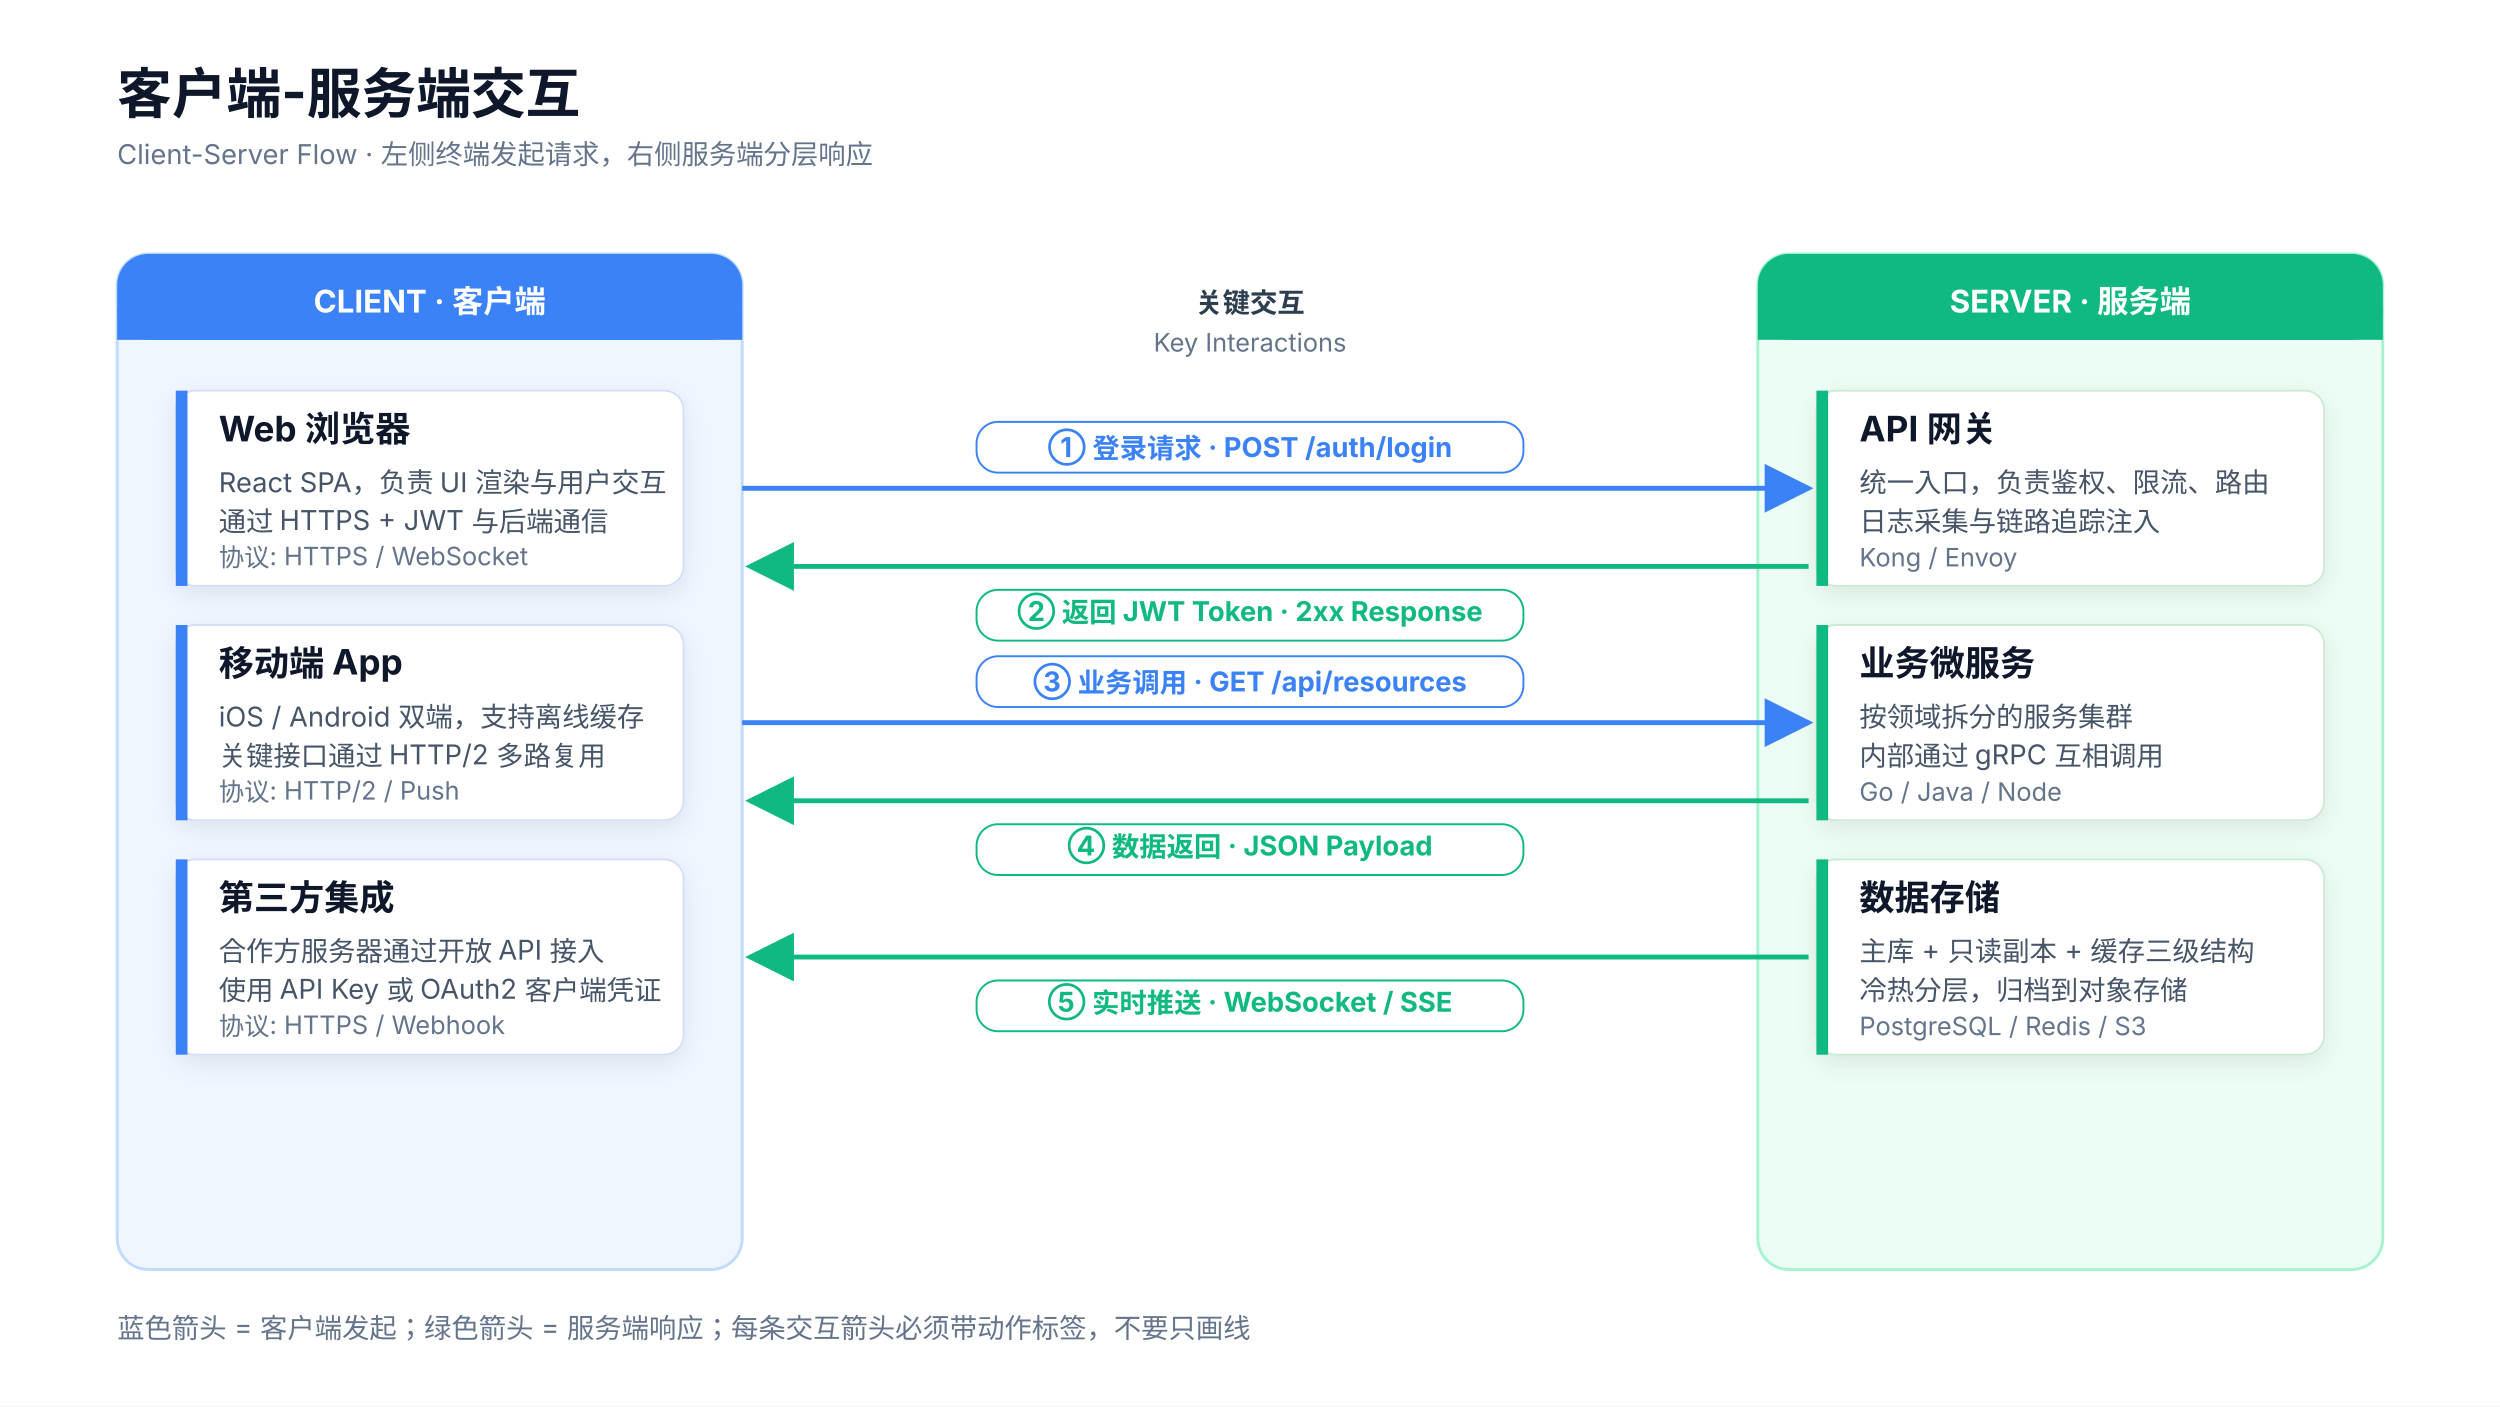
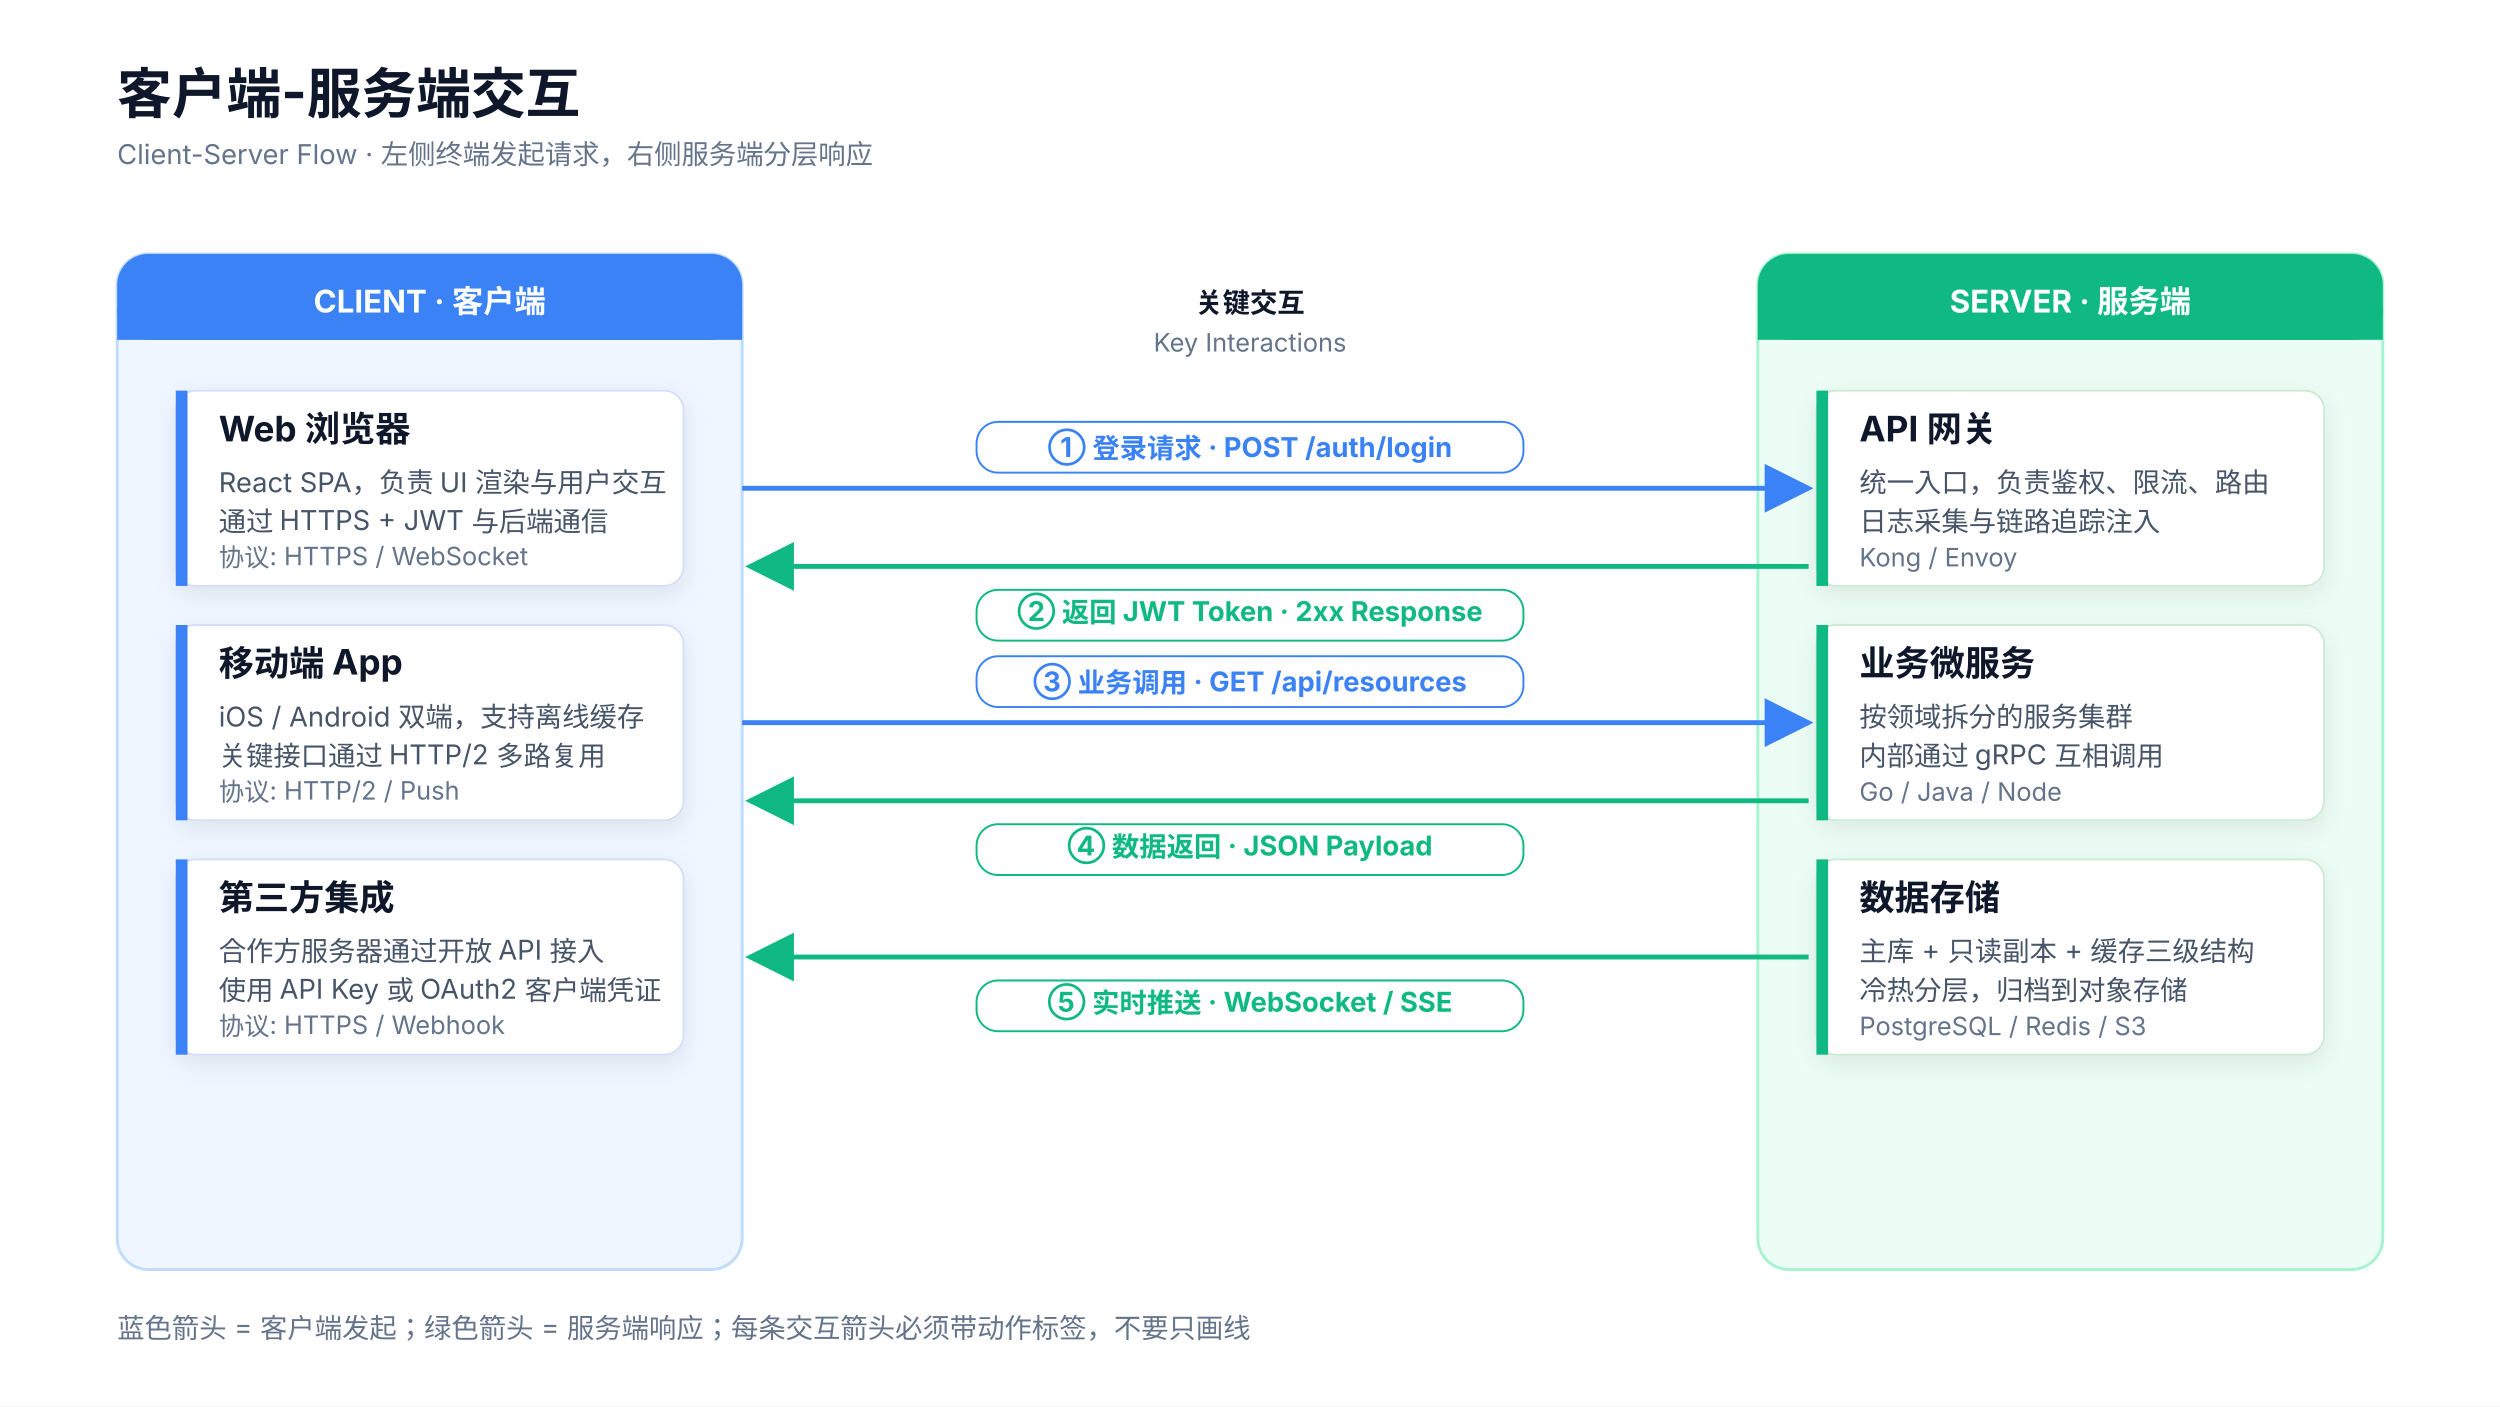
<svg xmlns="http://www.w3.org/2000/svg" viewBox="0 0 1280 720" width="1280" height="720">
  <defs>
    <marker id="csArrowRight" markerWidth="10" markerHeight="10" refX="9" refY="5" orient="auto" markerUnits="strokeWidth">
      <path d="M0,0 L10,5 L0,10 Z" fill="#3B82F6" />
    </marker>
    <marker id="csArrowLeft" markerWidth="10" markerHeight="10" refX="9" refY="5" orient="auto" markerUnits="strokeWidth">
      <path d="M0,0 L10,5 L0,10 Z" fill="#10B981" />
    </marker>
    <filter id="csShadow" x="-15%" y="-15%" width="130%" height="130%">
      <feGaussianBlur in="SourceAlpha" stdDeviation="6" />
      <feOffset dx="0" dy="4" result="offsetblur" />
      <feFlood flood-color="#0F172A" flood-opacity="0.08" result="shadowColor" />
      <feComposite in="shadowColor" in2="offsetblur" operator="in" result="shadow" />
      <feMerge>
        <feMergeNode in="shadow" />
        <feMergeNode in="SourceGraphic" />
      </feMerge>
    </filter>
  </defs>
  <rect width="1280" height="720" fill="#FFFFFF" />
  <text x="60" y="58" font-family="-apple-system, BlinkMacSystemFont, 'Segoe UI', sans-serif" font-size="28" font-weight="700" fill="#0F172A">
    <tspan>客户端-服务端交互</tspan>
  </text>
  <text x="60" y="84" font-family="-apple-system, BlinkMacSystemFont, 'Segoe UI', sans-serif" font-size="14" fill="#64748B">
    <tspan>Client-Server Flow · 左侧终端发起请求，右侧服务端分层响应</tspan>
  </text>
  <g id="client-group">
    <rect x="60" y="130" width="320" height="520" rx="16" fill="#EFF6FF" stroke="#BFDBFE" stroke-width="1.5" />
    <rect x="60" y="130" width="320" height="44" rx="16" fill="#3B82F6" />
    <rect x="60" y="158" width="320" height="16" fill="#3B82F6" />
    <text x="220" y="160" text-anchor="middle" font-family="-apple-system, BlinkMacSystemFont, 'Segoe UI', sans-serif" font-size="16" font-weight="700" fill="#FFFFFF">
      <tspan>CLIENT · 客户端</tspan>
    </text>
    <g id="client-1">
      <g filter="url(#csShadow)">
        <rect x="90" y="200" width="260" height="100" rx="10" fill="#FFFFFF" stroke="#D4DFF7" stroke-width="1" />
      </g>
      <rect x="90" y="200" width="6" height="100" fill="#3B82F6" />
      <text x="112" y="226" font-family="-apple-system, BlinkMacSystemFont, 'Segoe UI', sans-serif" font-size="18" font-weight="700" fill="#0F172A">
        <tspan>Web 浏览器</tspan>
      </text>
      <text x="112" y="252" font-family="-apple-system, BlinkMacSystemFont, 'Segoe UI', sans-serif" font-size="14" fill="#475569">
        <tspan>React SPA，负责 UI 渲染与用户交互</tspan>
      </text>
      <text x="112" y="272" font-family="-apple-system, BlinkMacSystemFont, 'Segoe UI', sans-serif" font-size="14" fill="#475569">
        <tspan>通过 HTTPS + JWT 与后端通信</tspan>
      </text>
      <text x="112" y="290" font-family="-apple-system, BlinkMacSystemFont, 'Segoe UI', sans-serif" font-size="13" fill="#64748B">
        <tspan>协议: HTTPS / WebSocket</tspan>
      </text>
    </g>
    <g id="client-2">
      <g filter="url(#csShadow)">
        <rect x="90" y="320" width="260" height="100" rx="10" fill="#FFFFFF" stroke="#D4DFF7" stroke-width="1" />
      </g>
      <rect x="90" y="320" width="6" height="100" fill="#3B82F6" />
      <text x="112" y="346" font-family="-apple-system, BlinkMacSystemFont, 'Segoe UI', sans-serif" font-size="18" font-weight="700" fill="#0F172A">
        <tspan>移动端 App</tspan>
      </text>
      <text x="112" y="372" font-family="-apple-system, BlinkMacSystemFont, 'Segoe UI', sans-serif" font-size="14" fill="#475569">
        <tspan>iOS / Android 双端，支持离线缓存</tspan>
      </text>
      <text x="112" y="392" font-family="-apple-system, BlinkMacSystemFont, 'Segoe UI', sans-serif" font-size="14" fill="#475569">
        <tspan>关键接口通过 HTTP/2 多路复用</tspan>
      </text>
      <text x="112" y="410" font-family="-apple-system, BlinkMacSystemFont, 'Segoe UI', sans-serif" font-size="13" fill="#64748B">
        <tspan>协议: HTTP/2 / Push</tspan>
      </text>
    </g>
    <g id="client-3">
      <g filter="url(#csShadow)">
        <rect x="90" y="440" width="260" height="100" rx="10" fill="#FFFFFF" stroke="#D4DFF7" stroke-width="1" />
      </g>
      <rect x="90" y="440" width="6" height="100" fill="#3B82F6" />
      <text x="112" y="466" font-family="-apple-system, BlinkMacSystemFont, 'Segoe UI', sans-serif" font-size="18" font-weight="700" fill="#0F172A">
        <tspan>第三方集成</tspan>
      </text>
      <text x="112" y="492" font-family="-apple-system, BlinkMacSystemFont, 'Segoe UI', sans-serif" font-size="14" fill="#475569">
        <tspan>合作方服务器通过开放 API 接入</tspan>
      </text>
      <text x="112" y="512" font-family="-apple-system, BlinkMacSystemFont, 'Segoe UI', sans-serif" font-size="14" fill="#475569">
        <tspan>使用 API Key 或 OAuth2 客户端凭证</tspan>
      </text>
      <text x="112" y="530" font-family="-apple-system, BlinkMacSystemFont, 'Segoe UI', sans-serif" font-size="13" fill="#64748B">
        <tspan>协议: HTTPS / Webhook</tspan>
      </text>
    </g>
  </g>
  <g id="server-group">
    <rect x="900" y="130" width="320" height="520" rx="16" fill="#ECFDF5" stroke="#A7F3D0" stroke-width="1.5" />
    <rect x="900" y="130" width="320" height="44" rx="16" fill="#10B981" />
    <rect x="900" y="158" width="320" height="16" fill="#10B981" />
    <text x="1060" y="160" text-anchor="middle" font-family="-apple-system, BlinkMacSystemFont, 'Segoe UI', sans-serif" font-size="16" font-weight="700" fill="#FFFFFF">
      <tspan>SERVER · 服务端</tspan>
    </text>
    <g id="server-1">
      <g filter="url(#csShadow)">
        <rect x="930" y="200" width="260" height="100" rx="10" fill="#FFFFFF" stroke="#CDEAD3" stroke-width="1" />
      </g>
      <rect x="930" y="200" width="6" height="100" fill="#10B981" />
      <text x="952" y="226" font-family="-apple-system, BlinkMacSystemFont, 'Segoe UI', sans-serif" font-size="18" font-weight="700" fill="#0F172A">
        <tspan>API 网关</tspan>
      </text>
      <text x="952" y="252" font-family="-apple-system, BlinkMacSystemFont, 'Segoe UI', sans-serif" font-size="14" fill="#475569">
        <tspan>统一入口，负责鉴权、限流、路由</tspan>
      </text>
      <text x="952" y="272" font-family="-apple-system, BlinkMacSystemFont, 'Segoe UI', sans-serif" font-size="14" fill="#475569">
        <tspan>日志采集与链路追踪注入</tspan>
      </text>
      <text x="952" y="290" font-family="-apple-system, BlinkMacSystemFont, 'Segoe UI', sans-serif" font-size="13" fill="#64748B">
        <tspan>Kong / Envoy</tspan>
      </text>
    </g>
    <g id="server-2">
      <g filter="url(#csShadow)">
        <rect x="930" y="320" width="260" height="100" rx="10" fill="#FFFFFF" stroke="#CDEAD3" stroke-width="1" />
      </g>
      <rect x="930" y="320" width="6" height="100" fill="#10B981" />
      <text x="952" y="346" font-family="-apple-system, BlinkMacSystemFont, 'Segoe UI', sans-serif" font-size="18" font-weight="700" fill="#0F172A">
        <tspan>业务微服务</tspan>
      </text>
      <text x="952" y="372" font-family="-apple-system, BlinkMacSystemFont, 'Segoe UI', sans-serif" font-size="14" fill="#475569">
        <tspan>按领域拆分的服务集群</tspan>
      </text>
      <text x="952" y="392" font-family="-apple-system, BlinkMacSystemFont, 'Segoe UI', sans-serif" font-size="14" fill="#475569">
        <tspan>内部通过 gRPC 互相调用</tspan>
      </text>
      <text x="952" y="410" font-family="-apple-system, BlinkMacSystemFont, 'Segoe UI', sans-serif" font-size="13" fill="#64748B">
        <tspan>Go / Java / Node</tspan>
      </text>
    </g>
    <g id="server-3">
      <g filter="url(#csShadow)">
        <rect x="930" y="440" width="260" height="100" rx="10" fill="#FFFFFF" stroke="#CDEAD3" stroke-width="1" />
      </g>
      <rect x="930" y="440" width="6" height="100" fill="#10B981" />
      <text x="952" y="466" font-family="-apple-system, BlinkMacSystemFont, 'Segoe UI', sans-serif" font-size="18" font-weight="700" fill="#0F172A">
        <tspan>数据存储</tspan>
      </text>
      <text x="952" y="492" font-family="-apple-system, BlinkMacSystemFont, 'Segoe UI', sans-serif" font-size="14" fill="#475569">
        <tspan>主库 + 只读副本 + 缓存三级结构</tspan>
      </text>
      <text x="952" y="512" font-family="-apple-system, BlinkMacSystemFont, 'Segoe UI', sans-serif" font-size="14" fill="#475569">
        <tspan>冷热分层，归档到对象存储</tspan>
      </text>
      <text x="952" y="530" font-family="-apple-system, BlinkMacSystemFont, 'Segoe UI', sans-serif" font-size="13" fill="#64748B">
        <tspan>PostgreSQL / Redis / S3</tspan>
      </text>
    </g>
  </g>
  <g id="interactions">
-     <text x="640" y="160" text-anchor="middle" font-family="-apple-system, BlinkMacSystemFont, 'Segoe UI', sans-serif" font-size="14" font-weight="700" fill="#2C3E50">
+     <text x="640" y="160" text-anchor="middle" font-family="-apple-system, BlinkMacSystemFont, 'Segoe UI', sans-serif" font-size="14" font-weight="700" fill="#0F172A">
      <tspan>关键交互</tspan>
    </text>
    <text x="640" y="180" text-anchor="middle" font-family="-apple-system, BlinkMacSystemFont, 'Segoe UI', sans-serif" font-size="13" fill="#64748B">
      <tspan>Key Interactions</tspan>
    </text>
    <g id="interaction-1">
      <line x1="380" y1="250" x2="926" y2="250" stroke="#3B82F6" stroke-width="2.5" marker-end="url(#csArrowRight)" />
      <rect x="500" y="216" width="280" height="26" rx="11" fill="#FFFFFF" stroke="#3B82F6" stroke-width="1" />
      <text x="640" y="234" text-anchor="middle" font-family="-apple-system, BlinkMacSystemFont, 'Segoe UI', sans-serif" font-size="14" font-weight="700" fill="#3B82F6">
        <tspan>① 登录请求 · POST /auth/login</tspan>
      </text>
    </g>
    <g id="interaction-2">
      <line x1="926" y1="290" x2="384" y2="290" stroke="#10B981" stroke-width="2.5" marker-end="url(#csArrowLeft)" />
      <rect x="500" y="302" width="280" height="26" rx="11" fill="#FFFFFF" stroke="#10B981" stroke-width="1" />
      <text x="640" y="318" text-anchor="middle" font-family="-apple-system, BlinkMacSystemFont, 'Segoe UI', sans-serif" font-size="14" font-weight="700" fill="#10B981">
        <tspan>② 返回 JWT Token · 2xx Response</tspan>
      </text>
    </g>
    <g id="interaction-3">
      <line x1="380" y1="370" x2="926" y2="370" stroke="#3B82F6" stroke-width="2.5" marker-end="url(#csArrowRight)" />
      <rect x="500" y="336" width="280" height="26" rx="11" fill="#FFFFFF" stroke="#3B82F6" stroke-width="1" />
      <text x="640" y="354" text-anchor="middle" font-family="-apple-system, BlinkMacSystemFont, 'Segoe UI', sans-serif" font-size="14" font-weight="700" fill="#3B82F6">
        <tspan>③ 业务调用 · GET /api/resources</tspan>
      </text>
    </g>
    <g id="interaction-4">
      <line x1="926" y1="410" x2="384" y2="410" stroke="#10B981" stroke-width="2.5" marker-end="url(#csArrowLeft)" />
      <rect x="500" y="422" width="280" height="26" rx="11" fill="#FFFFFF" stroke="#10B981" stroke-width="1" />
      <text x="640" y="438" text-anchor="middle" font-family="-apple-system, BlinkMacSystemFont, 'Segoe UI', sans-serif" font-size="14" font-weight="700" fill="#10B981">
        <tspan>④ 数据返回 · JSON Payload</tspan>
      </text>
    </g>
    <g id="interaction-5">
      <line x1="926" y1="490" x2="384" y2="490" stroke="#10B981" stroke-width="2.5" marker-end="url(#csArrowLeft)" />
      <rect x="500" y="502" width="280" height="26" rx="11" fill="#FFFFFF" stroke="#10B981" stroke-width="1" />
      <text x="640" y="518" text-anchor="middle" font-family="-apple-system, BlinkMacSystemFont, 'Segoe UI', sans-serif" font-size="14" font-weight="700" fill="#10B981">
        <tspan>⑤ 实时推送 · WebSocket / SSE</tspan>
      </text>
    </g>
  </g>
  <text x="60" y="685" font-family="-apple-system, BlinkMacSystemFont, 'Segoe UI', sans-serif" font-size="14" fill="#64748B">
    <tspan>蓝色箭头 = 客户端发起；绿色箭头 = 服务端响应；每条交互箭头必须带动作标签，不要只画线</tspan>
  </text>
</svg>
